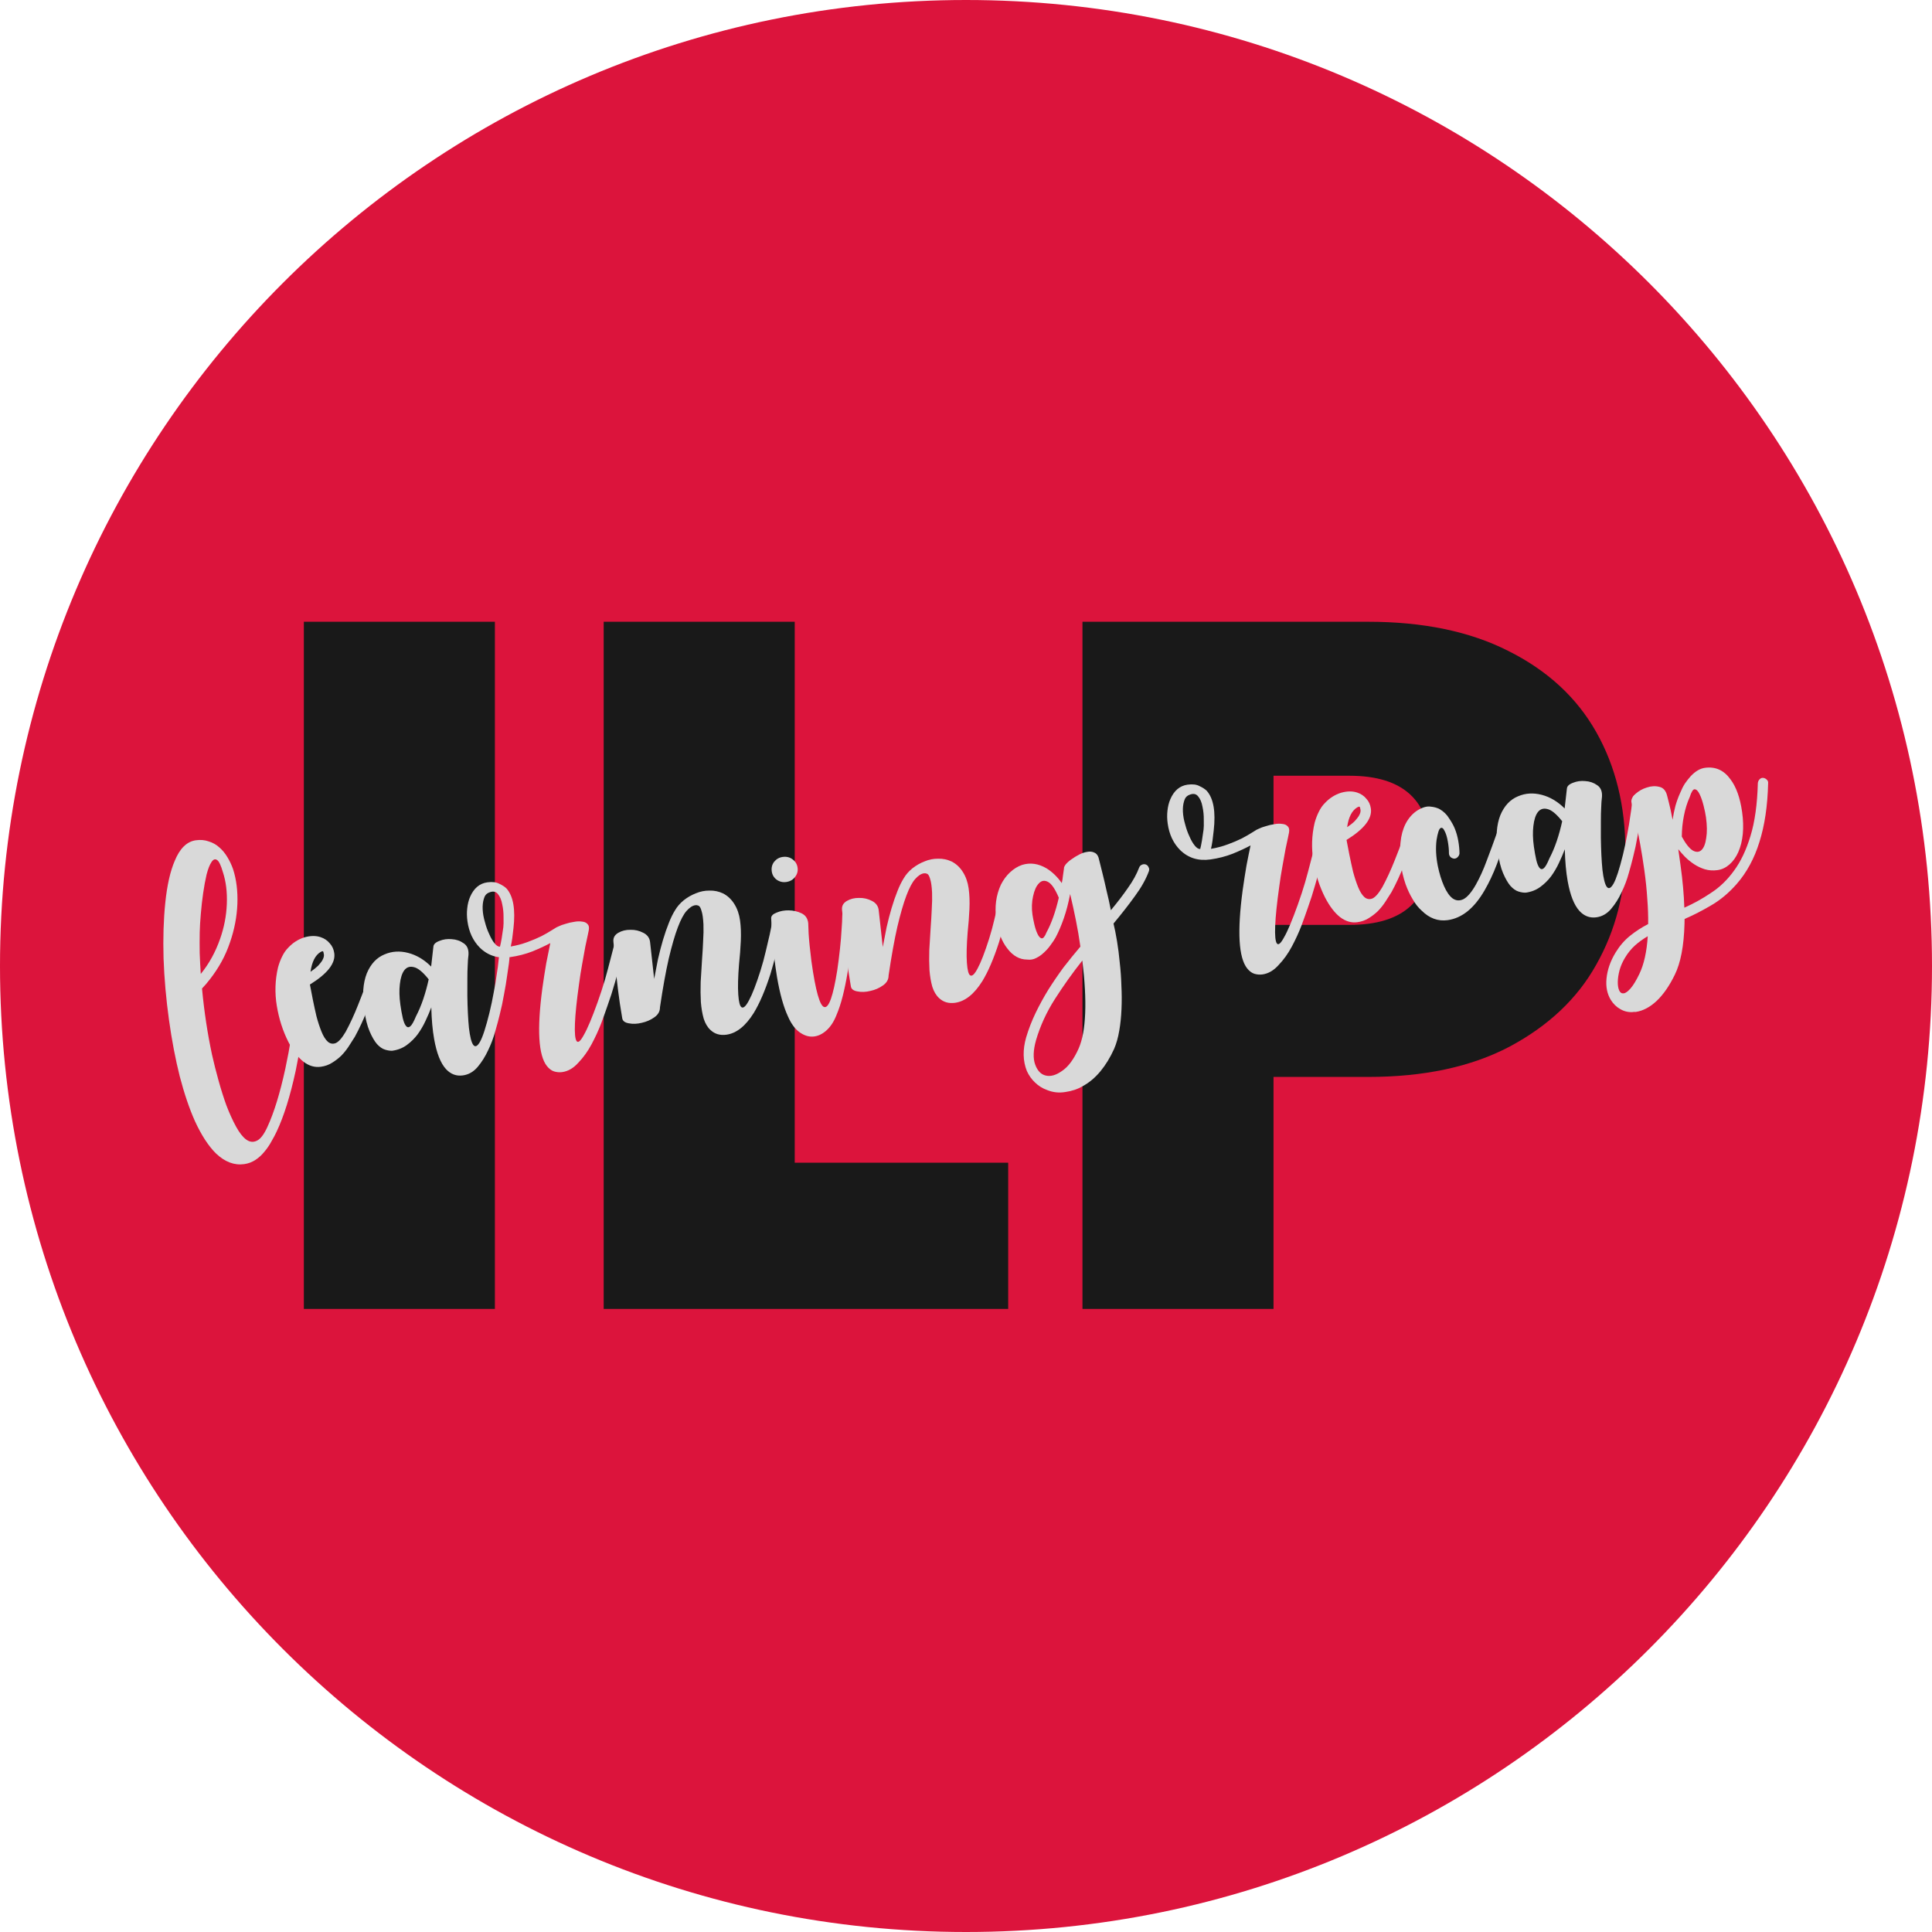
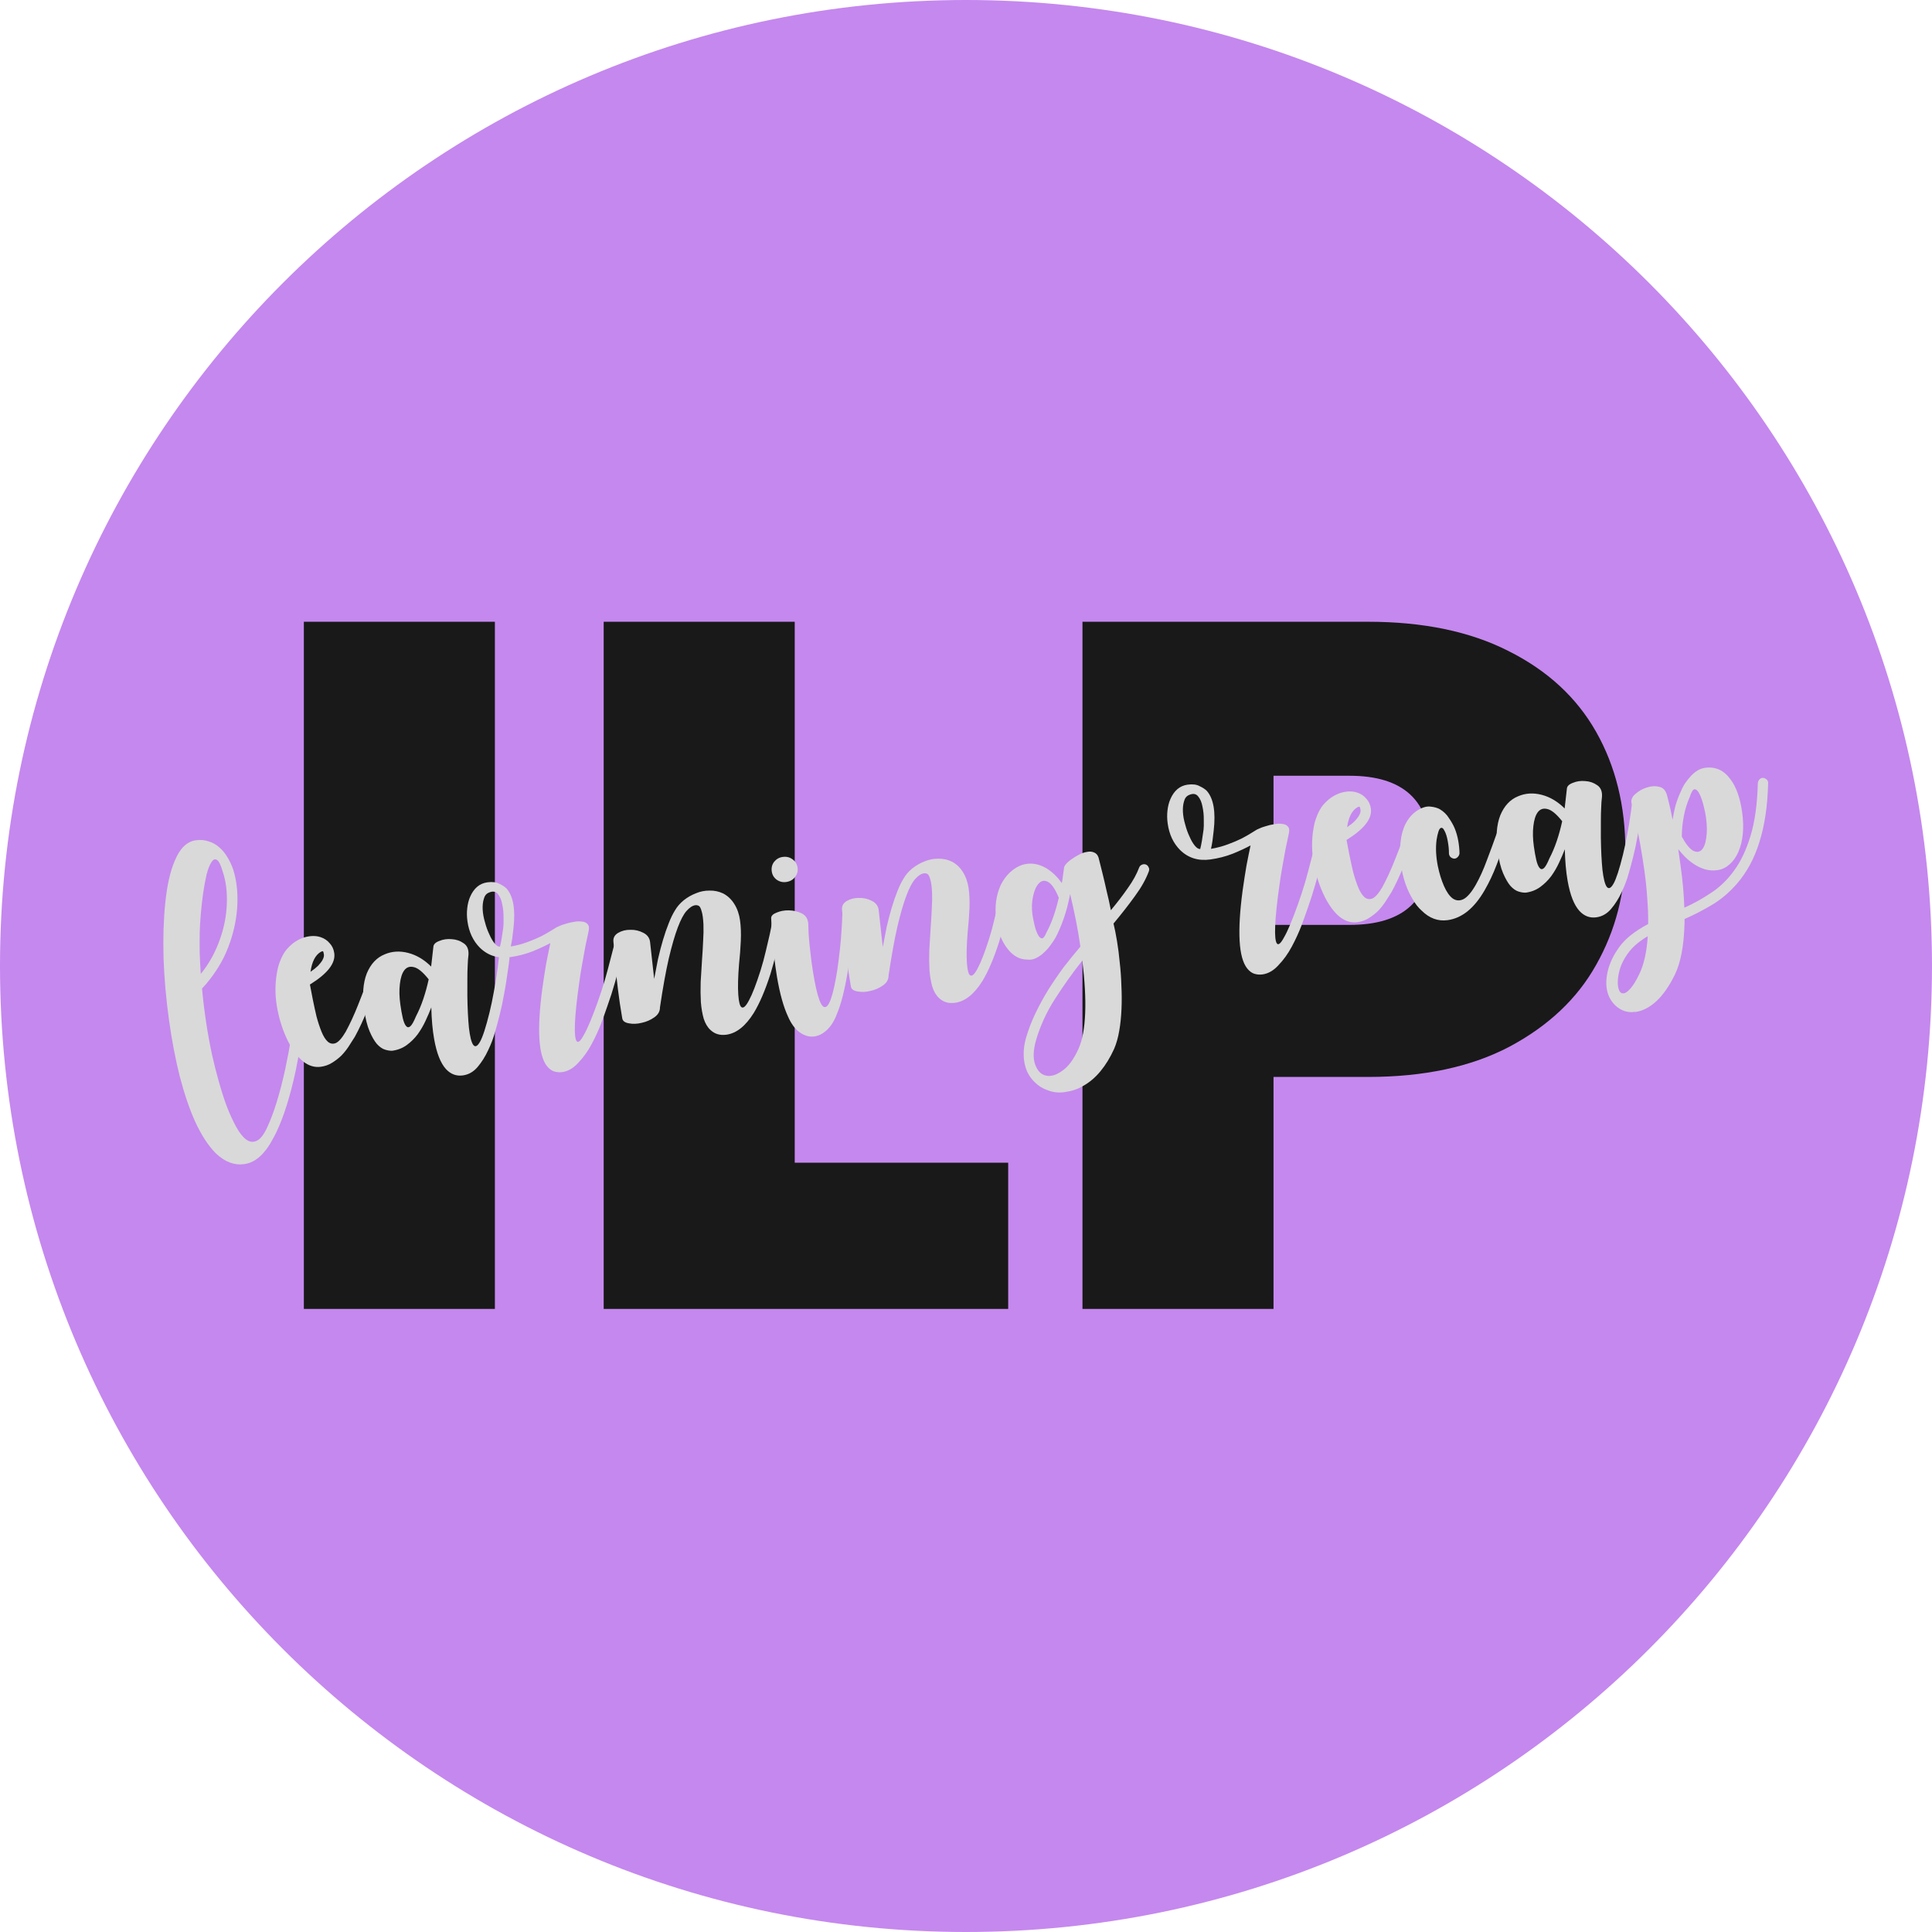
<svg xmlns="http://www.w3.org/2000/svg" width="1100" height="1100" viewBox="0 0 1100 1100" fill="none">
-   <circle cx="550" cy="550" r="550" fill="#DC143C" />
+   <circle cx="550" cy="550" r="550" fill="#C588EE" />
  <path d="M281.772 354V745.245H173V354H281.772Z" fill="#191919" />
  <path d="M452.486 662.001H574.021V745.245H343.714V354H452.486V662.001Z" fill="#191919" />
  <path d="M925.426 484.415C925.426 508.093 919.876 529.736 908.777 549.345C898.048 568.583 881.584 584.122 859.386 595.961C837.558 607.43 810.735 613.165 778.917 613.165H725.087V745.245H616.315V354H778.917C810.365 354 837.003 359.55 858.831 370.649C881.029 381.748 897.678 397.102 908.777 416.71C919.876 436.319 925.426 458.887 925.426 484.415ZM768.373 526.592C799.081 526.592 814.435 512.533 814.435 484.415C814.435 455.927 799.081 441.683 768.373 441.683H725.087V526.592H768.373Z" fill="#191919" />
  <path d="M172.825 557.902C173.637 557.989 174.336 558.341 174.922 558.959C175.508 559.578 175.758 560.293 175.671 561.105C175.685 561.203 175.54 562.673 175.236 565.515C174.919 568.259 174.48 571.919 173.918 576.497C173.343 580.977 172.563 586.135 171.577 591.972C170.676 597.697 169.599 603.596 168.346 609.67C165.246 624.001 161.65 635.501 157.56 644.171C156.714 645.989 155.685 647.932 154.474 650.001C153.361 652.056 152.031 653.991 150.484 655.806C149.036 657.608 147.35 659.143 145.427 660.411C143.504 661.679 141.366 662.477 139.012 662.806C133.421 663.585 128.092 661.579 123.024 656.787C118.739 652.585 114.733 646.444 111.006 638.365C107.809 631.212 104.924 622.716 102.352 612.876C99.877 603.022 97.84 592.357 96.24 580.882C94.571 568.916 93.531 557.163 93.121 545.621C92.796 533.968 93.125 523.424 94.109 513.988C95.122 504.047 96.913 496.099 99.482 490.141C102.39 483.036 106.395 479.128 111.495 478.417C114.143 478.047 116.572 478.259 118.782 479.05C121.077 479.73 123.083 480.85 124.8 482.41C126.616 483.957 128.178 485.839 129.487 488.056C130.783 490.175 131.846 492.426 132.679 494.81C134.606 500.74 135.431 507.374 135.155 514.712C134.865 521.952 133.475 529.194 130.986 536.441C129.642 540.428 128.012 544.155 126.096 547.621C124.18 551.088 121.991 554.393 119.53 557.536C118.855 558.43 118.131 559.331 117.357 560.239C116.57 561.049 115.79 561.907 115.017 562.815C116.248 575.942 118.153 588.524 120.732 600.563C121.794 605.314 123.025 610.192 124.423 615.197C125.834 620.299 127.352 625.087 128.976 629.56C130.697 634.019 132.498 637.967 134.377 641.405C136.256 644.842 138.146 647.278 140.046 648.713C142.058 650.232 144.094 650.498 146.156 649.511C148.232 648.621 150.265 645.988 152.254 641.611C156.02 633.487 159.425 622.413 162.469 608.39C163.735 602.415 164.825 596.613 165.74 590.986C166.642 585.261 167.38 580.159 167.955 575.679C168.53 571.2 168.927 567.595 169.146 564.864C169.463 562.12 169.622 560.748 169.622 560.748C169.709 559.936 170.061 559.237 170.679 558.651C171.298 558.065 172.013 557.815 172.825 557.902ZM126.938 496.66C125.775 492.623 124.648 490.281 123.558 489.633C122.454 488.887 121.409 489.282 120.424 490.82C119.425 492.259 118.5 494.588 117.649 497.806C116.896 501.011 116.24 504.552 115.681 508.429C115.122 512.307 114.674 516.269 114.339 520.315C113.99 524.263 113.782 527.792 113.715 530.901C113.647 534.71 113.641 538.61 113.698 542.602C113.839 546.481 114.043 550.452 114.309 554.515C119.006 548.76 122.676 542.099 125.32 534.531C127.611 528.013 128.886 521.386 129.147 514.65C129.407 507.915 128.671 501.918 126.938 496.66Z" fill="#D9D9D9" />
  <path d="M214.253 553.024C215.092 553.307 215.665 553.827 215.97 554.584C216.262 555.243 216.267 555.993 215.984 556.832C213.919 562.819 211.694 568.729 209.308 574.561C207.019 580.379 204.6 585.616 202.05 590.271C200.909 592.13 199.72 593.996 198.481 595.869C197.242 597.741 195.836 599.487 194.262 601.106C192.675 602.628 190.913 603.973 188.976 605.143C187.138 606.3 185.041 607.042 182.687 607.37C179.255 607.849 175.974 606.907 172.844 604.544C169.701 602.082 166.829 598.333 164.227 593.297C161.054 587.04 158.85 580.199 157.614 572.772C156.379 565.345 156.606 558.014 158.297 550.779C158.963 548.387 159.768 546.275 160.712 544.443C161.643 542.514 162.811 540.851 164.216 539.455C166.83 536.691 169.862 534.768 173.311 533.687C176.773 532.704 179.868 532.673 182.596 533.592C184.694 534.299 186.406 535.46 187.731 537.075C189.141 538.578 190.003 540.458 190.318 542.714C191.111 548.402 186.491 554.346 176.457 560.545C176.883 562.885 177.427 565.709 178.088 569.017C178.736 572.226 179.432 575.428 180.178 578.624C181.022 581.806 181.978 584.722 183.048 587.372C184.117 590.023 185.336 591.953 186.705 593.162C188.06 594.272 189.543 594.515 191.156 593.891C192.853 593.154 194.751 590.99 196.85 587.397C199.316 582.854 201.657 577.778 203.875 572.169C206.176 566.449 208.373 560.693 210.465 554.902C210.748 554.063 211.219 553.497 211.878 553.205C212.622 552.801 213.413 552.741 214.253 553.024ZM176.796 553.299C178.62 552.044 180.06 550.894 181.114 549.847C182.154 548.702 182.92 547.745 183.413 546.976C183.892 546.11 184.195 545.417 184.323 544.9C184.437 544.284 184.474 543.829 184.433 543.535C184.269 542.358 184.082 541.734 183.872 541.663C183.746 541.481 183.312 541.591 182.568 541.995C179.523 543.819 177.599 547.587 176.796 553.299Z" fill="#D9D9D9" />
  <path d="M287.369 542.076C288.181 542.163 288.831 542.522 289.319 543.154C289.905 543.772 290.155 544.487 290.068 545.299C290.095 545.495 289.994 546.56 289.763 548.491C289.519 550.325 289.161 552.775 288.688 555.84C288.301 558.794 287.729 562.224 286.974 566.128C286.317 570.02 285.47 573.987 284.434 578.031C283.866 580.41 283.044 583.474 281.967 587.224C280.975 590.862 279.625 594.45 277.919 597.988C276.226 601.623 274.22 604.803 271.9 607.526C269.58 610.249 266.802 611.837 263.565 612.288C259.838 612.808 256.621 611.607 253.914 608.685C250.844 605.313 248.601 599.627 247.185 591.625C246.264 586.454 245.724 580.431 245.565 573.554C244.689 575.876 243.595 578.428 242.283 581.21C241.056 583.881 239.563 586.439 237.804 588.884C236.032 591.231 233.966 593.269 231.608 594.998C229.249 596.727 226.5 597.81 223.362 598.248C222.171 598.314 220.792 598.106 219.225 597.625C217.659 597.143 216.108 596.06 214.573 594.374C213.136 592.675 211.75 590.268 210.416 587.155C209.082 584.041 208.052 579.885 207.327 574.687C206.192 566.547 206.691 559.728 208.824 554.231C211.068 548.819 214.463 545.196 219.006 543.362C223.158 541.583 227.619 541.311 232.391 542.545C237.162 543.779 241.523 546.371 245.474 550.319L246.75 539.042C246.853 537.628 247.998 536.519 250.186 535.714C252.359 534.811 254.713 534.482 257.247 534.729C259.768 534.877 262.027 535.662 264.025 537.083C266.009 538.406 266.912 540.58 266.734 543.604C266.49 545.438 266.336 547.559 266.272 549.968C266.153 551.984 266.096 554.442 266.101 557.341C266.091 560.142 266.088 563.342 266.09 566.941C266.192 574.126 266.494 580.233 266.995 585.263C267.581 590.181 268.376 593.369 269.379 594.829C270.495 596.373 271.813 595.79 273.335 593.078C274.856 590.366 276.639 584.868 278.683 576.584C279.635 572.651 280.446 568.789 281.116 564.996C281.872 561.091 282.443 557.661 282.831 554.708C283.317 551.74 283.633 549.346 283.779 547.526C284.01 545.594 284.125 544.628 284.125 544.628C284.212 543.816 284.571 543.166 285.203 542.678C285.835 542.19 286.557 541.99 287.369 542.076ZM236.83 578.671C238.408 575.652 239.798 572.358 241.001 568.791C242.203 565.224 243.231 561.481 244.084 557.562C243.861 557.393 243.742 557.26 243.728 557.162C240.59 553.3 237.887 551.127 235.62 550.644C233.339 550.062 231.524 550.665 230.173 552.453C228.907 554.13 228.072 556.746 227.668 560.302C227.251 563.759 227.343 567.646 227.945 571.962C228.341 574.806 228.795 577.342 229.306 579.571C229.803 581.701 230.414 583.216 231.139 584.115C231.865 585.013 232.677 585.1 233.575 584.375C234.474 583.649 235.559 581.748 236.83 578.671Z" fill="#D9D9D9" />
  <path d="M353.986 532.785C354.812 532.97 355.427 533.434 355.83 534.177C356.22 534.823 356.323 535.559 356.138 536.384C356.138 536.384 355.889 537.469 355.392 539.638C354.881 541.709 354.165 544.459 353.243 547.887C352.419 551.301 351.363 555.198 350.074 559.577C348.869 563.845 347.476 568.189 345.892 572.609C345.044 575.127 343.856 578.442 342.33 582.555C340.79 586.569 338.949 590.575 336.807 594.574C334.665 598.572 332.154 602.072 329.273 605.073C326.504 608.159 323.452 609.935 320.117 610.4C318.548 610.619 316.98 610.487 315.413 610.006C313.944 609.511 312.603 608.498 311.389 606.968C306.536 600.845 305.675 586.067 308.805 562.634C309.508 557.636 310.245 552.884 311.016 548.377C311.886 543.856 312.655 540.049 313.323 536.956C310.629 538.432 307.249 540.003 303.182 541.67C299.199 543.226 294.952 544.318 290.441 544.947C283.575 545.905 277.825 544.107 273.19 539.554C269.352 535.69 267.002 530.669 266.14 524.49C265.784 521.94 265.743 519.496 266.017 517.158C266.277 514.722 266.824 512.546 267.656 510.63C269.773 505.735 273.039 502.98 277.452 502.364C280.297 501.968 282.585 502.248 284.319 503.206C286.137 504.053 287.513 504.961 288.448 505.93C292.257 510.298 293.556 517.816 292.344 528.484C292.127 530.514 291.897 532.446 291.652 534.28C291.395 536.015 291.109 537.555 290.797 538.898C294.118 538.335 297.3 537.492 300.343 536.367C303.385 535.243 306.029 534.124 308.273 533.011C310.602 531.787 312.455 530.728 313.83 529.837C315.303 528.931 316.04 528.479 316.04 528.479C316.307 528.241 316.959 527.9 317.997 527.456C319.12 526.899 320.452 526.413 321.994 525.998C323.522 525.485 325.12 525.112 326.787 524.88C328.441 524.549 329.932 524.491 331.262 524.706C332.676 524.808 333.739 525.26 334.451 526.061C335.247 526.75 335.509 527.913 335.237 529.551C335.237 529.551 335.059 530.425 334.704 532.175C334.334 533.826 333.85 536.093 333.252 538.976C332.753 541.846 332.161 545.128 331.476 548.823C330.792 552.518 330.184 556.402 329.652 560.476C328.347 569.757 327.58 577.163 327.351 582.694C327.123 588.225 327.441 591.58 328.305 592.76C329.17 593.939 330.553 592.746 332.456 589.181C334.47 585.701 337.06 579.54 340.227 570.7C341.81 566.279 343.211 561.984 344.429 557.815C345.633 553.547 346.654 549.756 347.492 546.439C348.413 543.011 349.13 540.261 349.641 538.19C350.152 536.119 350.407 535.084 350.407 535.084C350.592 534.258 351.007 533.65 351.653 533.26C352.383 532.759 353.161 532.6 353.986 532.785ZM286.569 527.94C286.712 526.82 286.754 524.964 286.692 522.373C286.729 519.768 286.478 517.254 285.94 514.829C285.5 512.391 284.68 510.455 283.48 509.023C282.267 507.492 280.531 507.234 278.273 508.249C276.857 508.847 275.921 510.027 275.467 511.79C274.915 513.567 274.698 515.597 274.817 517.88C274.935 520.163 275.369 522.553 276.117 525.048C276.766 527.557 277.585 529.842 278.573 531.904C279.462 533.98 280.451 535.692 281.539 537.04C282.627 538.388 283.668 539.043 284.662 539.004C284.989 537.759 285.316 536.163 285.645 534.218C285.973 532.272 286.281 530.179 286.569 527.94Z" fill="#D9D9D9" />
  <path d="M443.327 520.324C444.139 520.411 444.747 520.826 445.151 521.57C445.639 522.202 445.839 522.924 445.753 523.735C445.78 523.932 445.616 524.904 445.26 526.654C445.002 528.39 444.574 530.699 443.976 533.582C443.379 536.465 442.632 539.719 441.738 543.343C440.844 546.967 439.816 550.71 438.655 554.572C435.655 563.889 432.486 571.28 429.149 576.745C424.489 584.194 419.314 588.315 413.625 589.109C409.997 589.615 406.974 588.737 404.559 586.474C402.842 584.914 401.539 582.746 400.652 579.97C399.863 577.18 399.327 574.055 399.045 570.595C398.847 567.023 398.81 563.179 398.936 559.062C399.16 554.931 399.419 550.695 399.713 546.355C399.992 542.616 400.2 539.088 400.337 535.769C400.558 532.339 400.618 529.181 400.515 526.295C400.331 522.822 399.982 520.32 399.469 518.792C399.054 517.25 398.567 516.268 398.008 515.846C397.784 515.678 397.519 515.565 397.211 515.508C396.889 515.352 396.434 515.316 395.846 515.398C394.276 515.617 392.627 516.697 390.898 518.638C389.254 520.467 387.591 523.599 385.909 528.033C384.228 532.466 382.507 538.406 380.745 545.851C379.068 553.184 377.406 562.414 375.759 573.543C375.779 575.84 374.694 577.741 372.505 579.246C370.413 580.738 368.057 581.766 365.436 582.332C362.829 582.995 360.343 583.092 357.977 582.622C355.724 582.236 354.488 581.259 354.269 579.69C353.279 574.028 352.471 568.592 351.844 563.38C351.204 558.07 350.708 553.44 350.357 549.489C349.992 545.44 349.744 542.226 349.611 539.844C349.367 537.379 349.246 536.146 349.246 536.146C349.043 533.974 349.959 532.297 351.993 531.113C354.028 529.929 356.348 529.356 358.952 529.393C361.543 529.331 363.971 529.892 366.236 531.076C368.599 532.247 369.903 534.065 370.147 536.53C370.16 536.628 370.357 538.401 370.738 541.847C371.119 545.294 371.69 550.463 372.451 557.356C373.136 553.661 373.863 549.91 374.631 546.103C375.498 542.283 376.442 538.652 377.462 535.21C378.552 531.558 379.655 528.355 380.771 525.6C381.872 522.746 383.078 520.278 384.387 518.196C385.599 516.127 387.236 514.249 389.301 512.561C391.463 510.86 393.778 509.537 396.246 508.593C398.701 507.551 401.279 507.041 403.982 507.064C406.671 506.989 409.247 507.53 411.708 508.686C414.294 510.025 416.423 512.028 418.095 514.695C419.767 517.361 420.849 520.46 421.341 523.991C421.834 527.521 421.982 531.45 421.785 535.777C421.589 540.104 421.252 544.501 420.775 548.967C420.191 556.247 420.046 562.017 420.34 566.275C420.634 570.534 421.27 572.945 422.248 573.508C423.338 574.156 424.75 572.809 426.484 569.468C428.316 566.113 430.484 560.511 432.989 552.662C434.164 548.899 435.156 545.261 435.966 541.748C436.861 538.124 437.614 534.919 438.225 532.134C438.837 529.35 439.271 527.089 439.529 525.353C439.787 523.618 439.916 522.75 439.916 522.75C440.003 521.938 440.369 521.337 441.014 520.947C441.744 520.445 442.515 520.238 443.327 520.324Z" fill="#D9D9D9" />
  <path d="M482.762 515.574C483.574 515.661 484.273 516.013 484.859 516.631C485.432 517.151 485.675 517.817 485.588 518.629C485.588 518.629 485.536 519.687 485.431 521.801C485.41 523.804 485.275 526.422 485.026 529.656C484.876 532.877 484.59 536.566 484.17 540.725C483.848 544.869 483.337 549.09 482.637 553.387C481.765 558.608 480.812 563.24 479.776 567.284C478.74 571.328 477.58 574.84 476.296 577.818C474.826 581.623 472.891 584.592 470.489 586.727C468.087 588.862 465.548 590.016 462.873 590.189C460.295 590.349 457.728 589.507 455.171 587.664C452.615 585.821 450.454 582.872 448.689 578.819C446.13 573.377 444.033 565.87 442.398 556.299C441.753 552.39 441.206 548.467 440.757 544.53C440.307 540.593 439.962 537.042 439.72 533.876C439.479 530.71 439.319 528.132 439.242 526.143C439.151 524.056 439.092 522.915 439.064 522.719C439.083 521.416 440.136 520.369 442.226 519.578C444.301 518.689 446.593 518.269 449.099 518.319C451.704 518.356 454.132 518.917 456.383 520.003C458.635 521.089 459.896 522.963 460.167 525.625C460.181 525.723 460.258 527.712 460.399 531.591C460.639 535.458 461.167 540.683 461.986 547.268C464.352 564.236 466.816 572.941 469.378 573.384C471.953 573.925 474.385 566.986 476.673 552.569C477.29 548.383 477.814 544.261 478.248 540.201C478.682 536.141 478.981 532.549 479.145 529.427C479.394 526.193 479.529 523.574 479.549 521.571C479.668 519.555 479.727 518.547 479.727 518.547C479.814 517.735 480.117 517.043 480.638 516.47C481.242 515.786 481.95 515.487 482.762 515.574ZM454.117 494.072C453.829 492.013 452.854 490.399 451.192 489.231C449.627 488.049 447.766 487.609 445.608 487.91C443.646 488.184 442.026 489.11 440.746 490.688C439.564 492.253 439.117 494.065 439.405 496.124C439.678 498.086 440.597 499.658 442.162 500.839C443.825 502.007 445.637 502.454 447.598 502.181C449.756 501.88 451.426 500.947 452.607 499.382C453.887 497.804 454.39 496.034 454.117 494.072Z" fill="#D9D9D9" />
  <path d="M573.494 502.17C574.306 502.256 574.913 502.671 575.317 503.415C575.805 504.047 576.006 504.769 575.919 505.581C575.946 505.777 575.782 506.75 575.426 508.499C575.168 510.235 574.741 512.544 574.143 515.427C573.545 518.31 572.799 521.564 571.905 525.188C571.01 528.813 569.983 532.556 568.821 536.417C565.821 545.734 562.653 553.125 559.315 558.59C554.655 566.039 549.481 570.161 543.792 570.954C540.163 571.46 537.141 570.582 534.726 568.319C533.008 566.759 531.706 564.591 530.819 561.815C530.03 559.025 529.494 555.9 529.211 552.44C529.013 548.868 528.977 545.024 529.102 540.907C529.326 536.776 529.585 532.541 529.88 528.2C530.158 524.462 530.366 520.933 530.503 517.614C530.725 514.184 530.784 511.026 530.682 508.141C530.497 504.667 530.148 502.166 529.635 500.638C529.22 499.096 528.733 498.114 528.174 497.692C527.951 497.523 527.685 497.41 527.377 497.353C527.056 497.198 526.601 497.161 526.012 497.243C524.443 497.462 522.794 498.542 521.065 500.483C519.42 502.312 517.757 505.444 516.076 509.878C514.395 514.312 512.673 520.251 510.912 527.696C509.235 535.029 507.573 544.26 505.925 555.388C505.946 557.685 504.861 559.586 502.671 561.091C500.58 562.583 498.223 563.611 495.603 564.177C492.995 564.841 490.509 564.937 488.144 564.467C485.89 564.082 484.654 563.104 484.435 561.535C483.446 555.874 482.638 550.437 482.011 545.225C481.37 539.915 480.874 535.285 480.523 531.334C480.158 527.286 479.91 524.071 479.778 521.69C479.534 519.224 479.412 517.991 479.412 517.991C479.209 515.82 480.125 514.142 482.16 512.958C484.194 511.775 486.514 511.201 489.119 511.238C491.71 511.176 494.138 511.738 496.403 512.922C498.766 514.092 500.069 515.91 500.313 518.375C500.327 518.474 500.524 520.246 500.905 523.692C501.285 527.139 501.856 532.309 502.618 539.201C503.302 535.506 504.029 531.756 504.798 527.949C505.665 524.128 506.608 520.497 507.628 517.055C508.719 513.404 509.822 510.2 510.937 507.445C512.039 504.592 513.245 502.124 514.554 500.041C515.765 497.973 517.403 496.094 519.467 494.407C521.63 492.705 523.945 491.382 526.413 490.438C528.867 489.396 531.446 488.886 534.149 488.909C536.838 488.834 539.413 489.375 541.874 490.532C544.461 491.871 546.59 493.873 548.261 496.54C549.933 499.206 551.015 502.305 551.508 505.836C552 509.367 552.148 513.296 551.952 517.623C551.755 521.949 551.419 526.346 550.942 530.812C550.357 538.092 550.212 543.862 550.506 548.12C550.8 552.379 551.436 554.79 552.415 555.353C553.505 556.001 554.917 554.654 556.651 551.313C558.482 547.958 560.651 542.356 563.156 534.508C564.331 530.744 565.323 527.106 566.133 523.594C567.027 519.969 567.78 516.765 568.392 513.98C569.003 511.195 569.438 508.934 569.696 507.199C569.953 505.463 570.082 504.595 570.082 504.595C570.169 503.783 570.535 503.182 571.181 502.792C571.911 502.29 572.682 502.083 573.494 502.17Z" fill="#D9D9D9" />
  <path d="M652.398 492.214C653.139 492.511 653.663 493.038 653.968 493.795C654.358 494.441 654.412 495.183 654.129 496.022C652.461 500.555 649.82 505.272 646.204 510.176C642.687 515.066 638.615 520.284 633.989 525.828C634.68 528.631 635.348 531.988 635.993 535.897C636.625 539.709 637.137 543.737 637.529 547.982C638.033 552.311 638.347 556.716 638.472 561.198C638.709 565.765 638.729 570.211 638.533 574.538C638.35 578.963 637.923 583.072 637.253 586.865C636.595 590.757 635.625 594.192 634.34 597.17C632.125 602.079 629.52 606.342 626.525 609.959C623.53 613.576 620.174 616.394 616.456 618.412C613.593 620.112 610.298 621.221 606.571 621.741C602.956 622.345 599.505 621.976 596.218 620.635C593.588 619.702 591.289 618.273 589.321 616.348C587.366 614.521 585.812 612.338 584.658 609.799C582.366 604.119 582.226 597.74 584.238 590.66C585.669 585.861 587.47 581.21 589.642 576.708C591.813 572.206 594.244 567.767 596.933 563.392C599.636 559.116 602.5 554.917 605.525 550.795C608.662 546.758 611.861 542.813 615.123 538.958C614.425 533.956 613.587 529.024 612.609 524.161C611.617 519.2 610.513 514.154 609.298 509.024C608.315 514.161 607.109 518.778 605.681 522.877C604.253 526.976 602.707 530.591 601.044 533.723C600.326 535.023 599.376 536.455 598.194 538.02C597.11 539.571 595.859 540.995 594.44 542.293C593.12 543.577 591.618 544.636 589.934 545.471C588.349 546.292 586.639 546.58 584.806 546.336C580.506 546.336 576.767 544.258 573.587 540.102C570.31 535.959 568.192 530.455 567.235 523.59C566.223 516.332 567.099 509.711 569.864 503.726C571.274 500.929 572.997 498.589 575.034 496.705C577.155 494.71 579.457 493.289 581.938 492.443C586.537 491.001 591.177 491.654 595.86 494.401C599.144 496.442 602.034 499.239 604.529 502.79C604.842 501.447 605.056 500.117 605.172 498.801C605.373 497.373 605.574 495.945 605.775 494.518C605.693 493.929 606.032 493.132 606.791 492.126C607.649 491.107 608.716 490.158 609.994 489.28C611.356 488.29 612.829 487.384 614.414 486.563C616 485.742 617.528 485.229 618.999 485.024C620.457 484.721 621.773 484.837 622.947 485.373C624.108 485.811 624.938 486.745 625.438 488.176C625.438 488.176 625.659 489.045 626.101 490.783C626.544 492.521 627.111 494.791 627.801 497.595C628.479 500.3 629.224 503.495 630.038 507.181C630.937 510.756 631.751 514.442 632.481 518.239C636.249 513.714 639.505 509.461 642.249 505.478C645.092 501.482 647.205 497.638 648.59 493.945C648.886 493.204 649.364 492.687 650.023 492.396C650.767 491.992 651.559 491.931 652.398 492.214ZM595.844 530.848C598.634 525.76 600.966 519.185 602.842 511.125C600.744 506.118 598.674 503.107 596.633 502.092C594.689 501.063 592.98 501.351 591.504 502.957C590.014 504.465 588.907 506.919 588.181 510.32C587.442 513.622 587.326 517.088 587.832 520.717C588.037 522.188 588.395 524.038 588.906 526.267C589.403 528.397 590.006 530.213 590.715 531.714C591.425 533.215 592.192 534.057 593.018 534.242C593.941 534.413 594.883 533.282 595.844 530.848ZM589.863 592.275C588.262 597.998 588.106 602.619 589.397 606.138C590.688 609.658 592.677 611.73 595.363 612.355C598.162 613.065 601.288 612.179 604.742 609.698C608.307 607.301 611.458 603.011 614.195 596.83C616.312 591.936 617.532 585.266 617.854 576.822C618.19 568.477 617.649 558.503 616.231 546.903C610.704 553.873 605.519 561.145 600.676 568.72C595.833 576.294 592.229 584.146 589.863 592.275Z" fill="#D9D9D9" />
  <path d="M752.675 477.179C753.501 477.363 754.115 477.828 754.519 478.571C754.909 479.217 755.012 479.952 754.827 480.778C754.827 480.778 754.578 481.862 754.081 484.032C753.57 486.103 752.853 488.852 751.932 492.28C751.108 495.695 750.052 499.592 748.763 503.971C747.558 508.238 746.164 512.582 744.581 517.003C743.732 519.521 742.545 522.836 741.019 526.948C739.479 530.963 737.638 534.969 735.496 538.967C733.354 542.966 730.843 546.465 727.962 549.467C725.192 552.553 722.14 554.328 718.806 554.793C717.236 555.012 715.668 554.881 714.101 554.4C712.632 553.905 711.291 552.892 710.078 551.361C705.225 545.239 704.363 530.461 707.494 507.027C708.197 502.03 708.934 497.278 709.705 492.77C710.574 488.25 711.343 484.443 712.012 481.35C709.318 482.826 705.938 484.397 701.871 486.064C697.888 487.619 693.641 488.712 689.129 489.341C682.264 490.299 676.514 488.501 671.879 483.948C668.041 480.084 665.69 475.062 664.829 468.883C664.473 466.333 664.432 463.889 664.706 461.551C664.966 459.115 665.513 456.939 666.345 455.023C668.462 450.129 671.727 447.374 676.141 446.758C678.985 446.361 681.274 446.642 683.008 447.6C684.825 448.446 686.202 449.354 687.137 450.324C690.946 454.692 692.244 462.21 691.033 472.878C690.816 474.908 690.585 476.839 690.341 478.673C690.083 480.409 689.798 481.949 689.486 483.292C692.807 482.729 695.989 481.885 699.031 480.761C702.074 479.637 704.718 478.518 706.962 477.405C709.291 476.18 711.143 475.122 712.519 474.23C713.992 473.325 714.729 472.872 714.729 472.872C714.996 472.635 715.648 472.294 716.686 471.849C717.808 471.293 719.14 470.807 720.682 470.392C722.21 469.879 723.808 469.506 725.476 469.274C727.129 468.943 728.621 468.885 729.951 469.099C731.365 469.202 732.428 469.654 733.139 470.454C733.935 471.143 734.198 472.307 733.926 473.944C733.926 473.944 733.748 474.819 733.392 476.568C733.023 478.22 732.539 480.487 731.941 483.37C731.441 486.239 730.849 489.521 730.165 493.217C729.48 496.912 728.872 500.796 728.341 504.87C727.035 514.15 726.269 521.557 726.04 527.088C725.812 532.619 726.13 535.974 726.994 537.153C727.858 538.333 729.242 537.14 731.144 533.575C733.159 530.094 735.749 523.934 738.915 515.093C740.499 510.673 741.899 506.378 743.118 502.209C744.322 497.941 745.343 494.149 746.18 490.833C747.102 487.405 747.818 484.655 748.33 482.584C748.841 480.513 749.096 479.477 749.096 479.477C749.281 478.652 749.696 478.044 750.342 477.654C751.072 477.152 751.849 476.994 752.675 477.179ZM685.257 472.333C685.401 471.213 685.442 469.358 685.381 466.767C685.418 464.162 685.167 461.647 684.629 459.223C684.189 456.784 683.369 454.849 682.169 453.416C680.956 451.886 679.22 451.628 676.962 452.643C675.545 453.24 674.61 454.421 674.156 456.184C673.604 457.961 673.387 459.991 673.506 462.274C673.624 464.557 674.057 466.946 674.805 469.442C675.455 471.951 676.274 474.236 677.261 476.298C678.151 478.374 679.14 480.086 680.227 481.434C681.315 482.782 682.357 483.437 683.351 483.398C683.677 482.152 684.005 480.557 684.333 478.611C684.662 476.666 684.97 474.573 685.257 472.333Z" fill="#D9D9D9" />
  <path d="M804.456 470.706C805.295 470.989 805.867 471.509 806.173 472.267C806.465 472.926 806.47 473.675 806.187 474.515C804.122 480.502 801.897 486.411 799.51 492.244C797.222 498.062 794.803 503.299 792.253 507.954C791.112 509.813 789.923 511.679 788.684 513.551C787.445 515.424 786.039 517.17 784.465 518.789C782.878 520.31 781.115 521.656 779.179 522.826C777.34 523.982 775.244 524.725 772.89 525.053C769.458 525.532 766.177 524.589 763.047 522.226C759.904 519.765 757.032 516.016 754.43 510.98C751.257 504.723 749.053 497.881 747.817 490.455C746.581 483.028 746.809 475.697 748.499 468.462C749.166 466.069 749.971 463.957 750.915 462.126C751.846 460.196 753.014 458.534 754.419 457.138C757.033 454.373 760.065 452.451 763.513 451.37C766.976 450.387 770.071 450.355 772.799 451.275C774.897 451.982 776.609 453.143 777.934 454.758C779.344 456.261 780.206 458.141 780.52 460.396C781.314 466.085 776.694 472.029 766.659 478.228C767.086 480.568 767.63 483.392 768.291 486.699C768.938 489.908 769.635 493.111 770.381 496.306C771.225 499.488 772.181 502.405 773.251 505.055C774.32 507.705 775.539 509.635 776.908 510.844C778.263 511.955 779.746 512.198 781.359 511.573C783.056 510.837 784.954 508.672 787.053 505.08C789.518 500.536 791.86 495.46 794.078 489.852C796.379 484.131 798.576 478.376 800.668 472.585C800.951 471.745 801.422 471.18 802.081 470.888C802.825 470.484 803.616 470.424 804.456 470.706ZM766.999 470.981C768.823 469.727 770.263 468.576 771.317 467.529C772.357 466.384 773.123 465.428 773.616 464.659C774.095 463.792 774.398 463.1 774.526 462.582C774.64 461.966 774.677 461.511 774.636 461.217C774.472 460.04 774.284 459.416 774.075 459.346C773.949 459.163 773.515 459.274 772.771 459.677C769.726 461.502 767.802 465.27 766.999 470.981Z" fill="#D9D9D9" />
  <path d="M859.431 463.039C860.271 463.322 860.843 463.842 861.149 464.599C861.441 465.258 861.445 466.008 861.162 466.847L858.192 475.66C856.269 481.228 854.283 486.704 852.234 492.089C850.186 497.474 847.873 502.396 845.295 506.855C839.421 517.073 832.414 522.75 824.273 523.886C818.781 524.652 813.829 522.843 809.418 518.458C807.477 516.729 805.776 514.567 804.314 511.971C802.754 509.389 801.405 506.528 800.267 503.387C798.921 499.475 798.017 495.502 797.554 491.467C796.98 487.347 796.93 483.405 797.404 479.639C797.754 475.691 798.711 472.158 800.276 469.04C802.009 465.698 804.301 463.129 807.15 461.332C809.914 459.646 812.367 458.954 814.509 459.255C816.637 459.459 818.407 459.962 819.819 460.765C821.999 462.06 823.737 463.768 825.033 465.887C826.413 467.894 827.478 469.795 828.228 471.59C829.131 473.764 829.809 476.119 830.263 478.656C830.717 481.192 830.954 483.609 830.974 485.905C830.888 486.717 830.535 487.417 829.917 488.003C829.397 488.575 828.738 488.867 827.94 488.878C827.128 488.792 826.435 488.488 825.863 487.968C825.277 487.35 824.978 486.642 824.967 485.844C824.987 483.841 824.771 481.571 824.317 479.035C823.849 476.4 823.219 474.389 822.425 473C821.716 471.499 820.947 471.006 820.119 471.521C819.291 472.037 818.556 474.289 817.912 478.278C817.337 482.758 817.573 487.675 818.619 493.028C819.529 497.401 820.714 501.235 822.174 504.531C823.633 507.827 825.257 510.15 827.045 511.5C828.931 512.837 830.955 513.005 833.115 512.004C835.359 510.891 837.728 508.161 840.221 503.813C842.546 499.69 844.648 495.047 846.528 489.885C848.506 484.71 850.498 479.283 852.506 473.604L855.644 464.917C855.927 464.078 856.398 463.512 857.057 463.22C857.8 462.816 858.592 462.756 859.431 463.039Z" fill="#D9D9D9" />
  <path d="M932.741 452.064C933.553 452.151 934.204 452.51 934.692 453.142C935.278 453.76 935.527 454.475 935.441 455.287C935.468 455.483 935.367 456.547 935.136 458.479C934.892 460.313 934.534 462.763 934.061 465.828C933.673 468.782 933.102 472.211 932.347 476.116C931.689 480.007 930.843 483.975 929.807 488.019C929.239 490.398 928.417 493.462 927.34 497.212C926.347 500.85 924.998 504.438 923.292 507.975C921.599 511.611 919.593 514.791 917.273 517.514C914.953 520.237 912.175 521.824 908.938 522.276C905.211 522.796 901.994 521.595 899.287 518.673C896.217 515.301 893.974 509.615 892.558 501.613C891.637 496.442 891.097 490.418 890.937 483.542C890.061 485.863 888.968 488.416 887.656 491.198C886.429 493.869 884.936 496.427 883.177 498.872C881.404 501.219 879.339 503.257 876.98 504.986C874.622 506.715 871.873 507.798 868.735 508.236C867.544 508.302 866.165 508.094 864.598 507.613C863.031 507.131 861.48 506.048 859.945 504.362C858.509 502.663 857.123 500.256 855.789 497.143C854.455 494.029 853.425 489.873 852.7 484.675C851.565 476.534 852.064 469.716 854.197 464.219C856.441 458.806 859.836 455.183 864.379 453.35C868.531 451.571 872.992 451.299 877.764 452.533C882.535 453.767 886.896 456.359 890.846 460.307L892.123 449.03C892.226 447.616 893.371 446.507 895.559 445.702C897.732 444.798 900.086 444.47 902.62 444.717C905.141 444.865 907.4 445.65 909.398 447.071C911.382 448.394 912.285 450.568 912.107 453.592C911.863 455.426 911.709 457.547 911.645 459.956C911.526 461.972 911.469 464.43 911.473 467.329C911.464 470.13 911.46 473.33 911.463 476.929C911.565 484.114 911.867 490.221 912.368 495.251C912.954 500.168 913.749 503.357 914.752 504.817C915.867 506.361 917.186 505.777 918.707 503.065C920.229 500.354 922.012 494.856 924.056 486.571C925.007 482.639 925.818 478.777 926.489 474.983C927.244 471.079 927.816 467.649 928.204 464.695C928.69 461.728 929.006 459.334 929.152 457.514C929.383 455.582 929.498 454.616 929.498 454.616C929.585 453.804 929.944 453.154 930.576 452.666C931.208 452.178 931.929 451.977 932.741 452.064ZM882.202 488.659C883.781 485.64 885.171 482.346 886.374 478.779C887.576 475.211 888.604 471.469 889.457 467.55C889.233 467.381 889.115 467.248 889.101 467.15C885.963 463.288 883.26 461.115 880.993 460.631C878.712 460.05 876.896 460.653 875.546 462.441C874.28 464.117 873.445 466.734 873.041 470.289C872.623 473.747 872.716 477.634 873.318 481.95C873.714 484.794 874.168 487.33 874.679 489.559C875.176 491.689 875.787 493.204 876.512 494.102C877.238 495.001 878.05 495.088 878.948 494.363C879.847 493.637 880.932 491.736 882.202 488.659Z" fill="#D9D9D9" />
  <path d="M1003.88 442.893C1004.69 442.979 1005.39 443.332 1005.97 443.95C1006.55 444.47 1006.79 445.136 1006.7 445.948C1006.39 458.79 1004.74 469.918 1001.76 479.334C998.87 488.735 994.537 496.739 988.76 503.344C984.359 508.357 979.57 512.375 974.392 515.396C969.313 518.405 964.227 521.014 959.136 523.224L959.085 526.08C958.735 538.628 956.882 548.285 953.527 555.052C950.495 561.274 947.082 566.2 943.289 569.828C939.398 573.471 935.392 575.579 931.273 576.154C930.979 576.195 930.727 576.18 930.517 576.109C930.222 576.15 929.928 576.191 929.634 576.232C927.057 576.392 924.678 575.824 922.497 574.528C920.33 573.33 918.537 571.581 917.116 569.279C915.04 565.869 914.227 561.833 914.677 557.171C915.17 552.103 916.923 547.109 919.936 542.189C922.218 538.471 924.931 535.343 928.076 532.805C931.222 530.266 934.661 528.037 938.392 526.117C938.463 521.607 938.297 516.831 937.894 511.788C937.588 506.731 937.032 501.31 936.225 495.523C935.486 490.227 934.691 485.238 933.838 480.558C932.985 475.877 932.165 471.792 931.379 468.302C930.676 464.701 930.083 461.884 929.6 459.851C929.103 457.721 928.854 456.656 928.854 456.656C928.649 455.185 929.432 453.626 931.202 451.979C933.07 450.319 935.203 449.121 937.6 448.387C940.081 447.541 942.463 447.409 944.744 447.99C947.011 448.474 948.497 450.167 949.201 453.068C949.215 453.166 949.547 454.47 950.197 456.979C950.833 459.39 951.536 462.641 952.307 466.733C952.722 463.976 953.256 461.351 953.909 458.861C954.646 456.258 955.55 453.782 956.622 451.433C957.441 449.419 958.344 447.643 959.329 446.106C960.413 444.555 961.517 443.151 962.641 441.895C965.255 439.13 967.935 437.557 970.682 437.174C976.665 436.339 981.517 438.512 985.239 443.692C988.544 448.031 990.764 454.27 991.899 462.411C992.515 466.824 992.641 470.956 992.278 474.806C991.915 478.657 991.05 482.127 989.681 485.218C988.383 488.098 986.709 490.432 984.658 492.217C982.607 494.003 980.356 495.067 977.904 495.409C975.354 495.765 972.932 495.603 970.637 494.923C968.441 494.229 966.406 493.263 964.534 492.025C962.661 490.786 960.971 489.422 959.463 487.932C957.942 486.345 956.637 484.877 955.55 483.529L956.822 492.65C957.437 497.064 957.921 501.246 958.272 505.196C958.636 509.245 958.876 513.111 958.989 516.795C964.263 514.46 969.321 511.654 974.164 508.379C979.118 505.189 983.481 500.981 987.251 495.755C991.12 490.516 994.251 483.93 996.644 475.997C999.122 467.953 1000.52 457.909 1000.84 445.866C1000.93 445.054 1001.23 444.362 1001.75 443.789C1002.36 443.105 1003.06 442.806 1003.88 442.893ZM962.055 453.825C960.602 457.027 959.498 460.581 958.743 464.486C957.974 468.292 957.576 472.248 957.548 476.351C959.831 480.532 961.951 483.186 963.908 484.313C965.851 485.342 967.483 485.214 968.804 483.93C970.125 482.646 971.007 480.373 971.452 477.111C971.995 473.836 971.946 469.893 971.303 465.284C971.029 463.322 970.567 461.087 969.917 458.578C969.254 455.971 968.505 453.825 967.67 452.142C966.822 450.36 965.893 449.44 964.885 449.381C963.975 449.308 963.032 450.789 962.055 453.825ZM925.178 545.358C923.798 547.65 922.775 549.992 922.108 552.385C921.456 554.876 921.119 557.122 921.099 559.125C921.078 561.128 921.353 562.739 921.923 563.959C922.493 565.18 923.318 565.715 924.397 565.564C925.391 565.526 926.668 564.647 928.229 562.93C929.789 561.213 931.5 558.424 933.361 554.565C935.998 549.098 937.598 541.926 938.159 533.048C935.479 534.622 933.071 536.358 930.936 538.255C928.717 540.265 926.797 542.632 925.178 545.358Z" fill="#D9D9D9" />
</svg>
